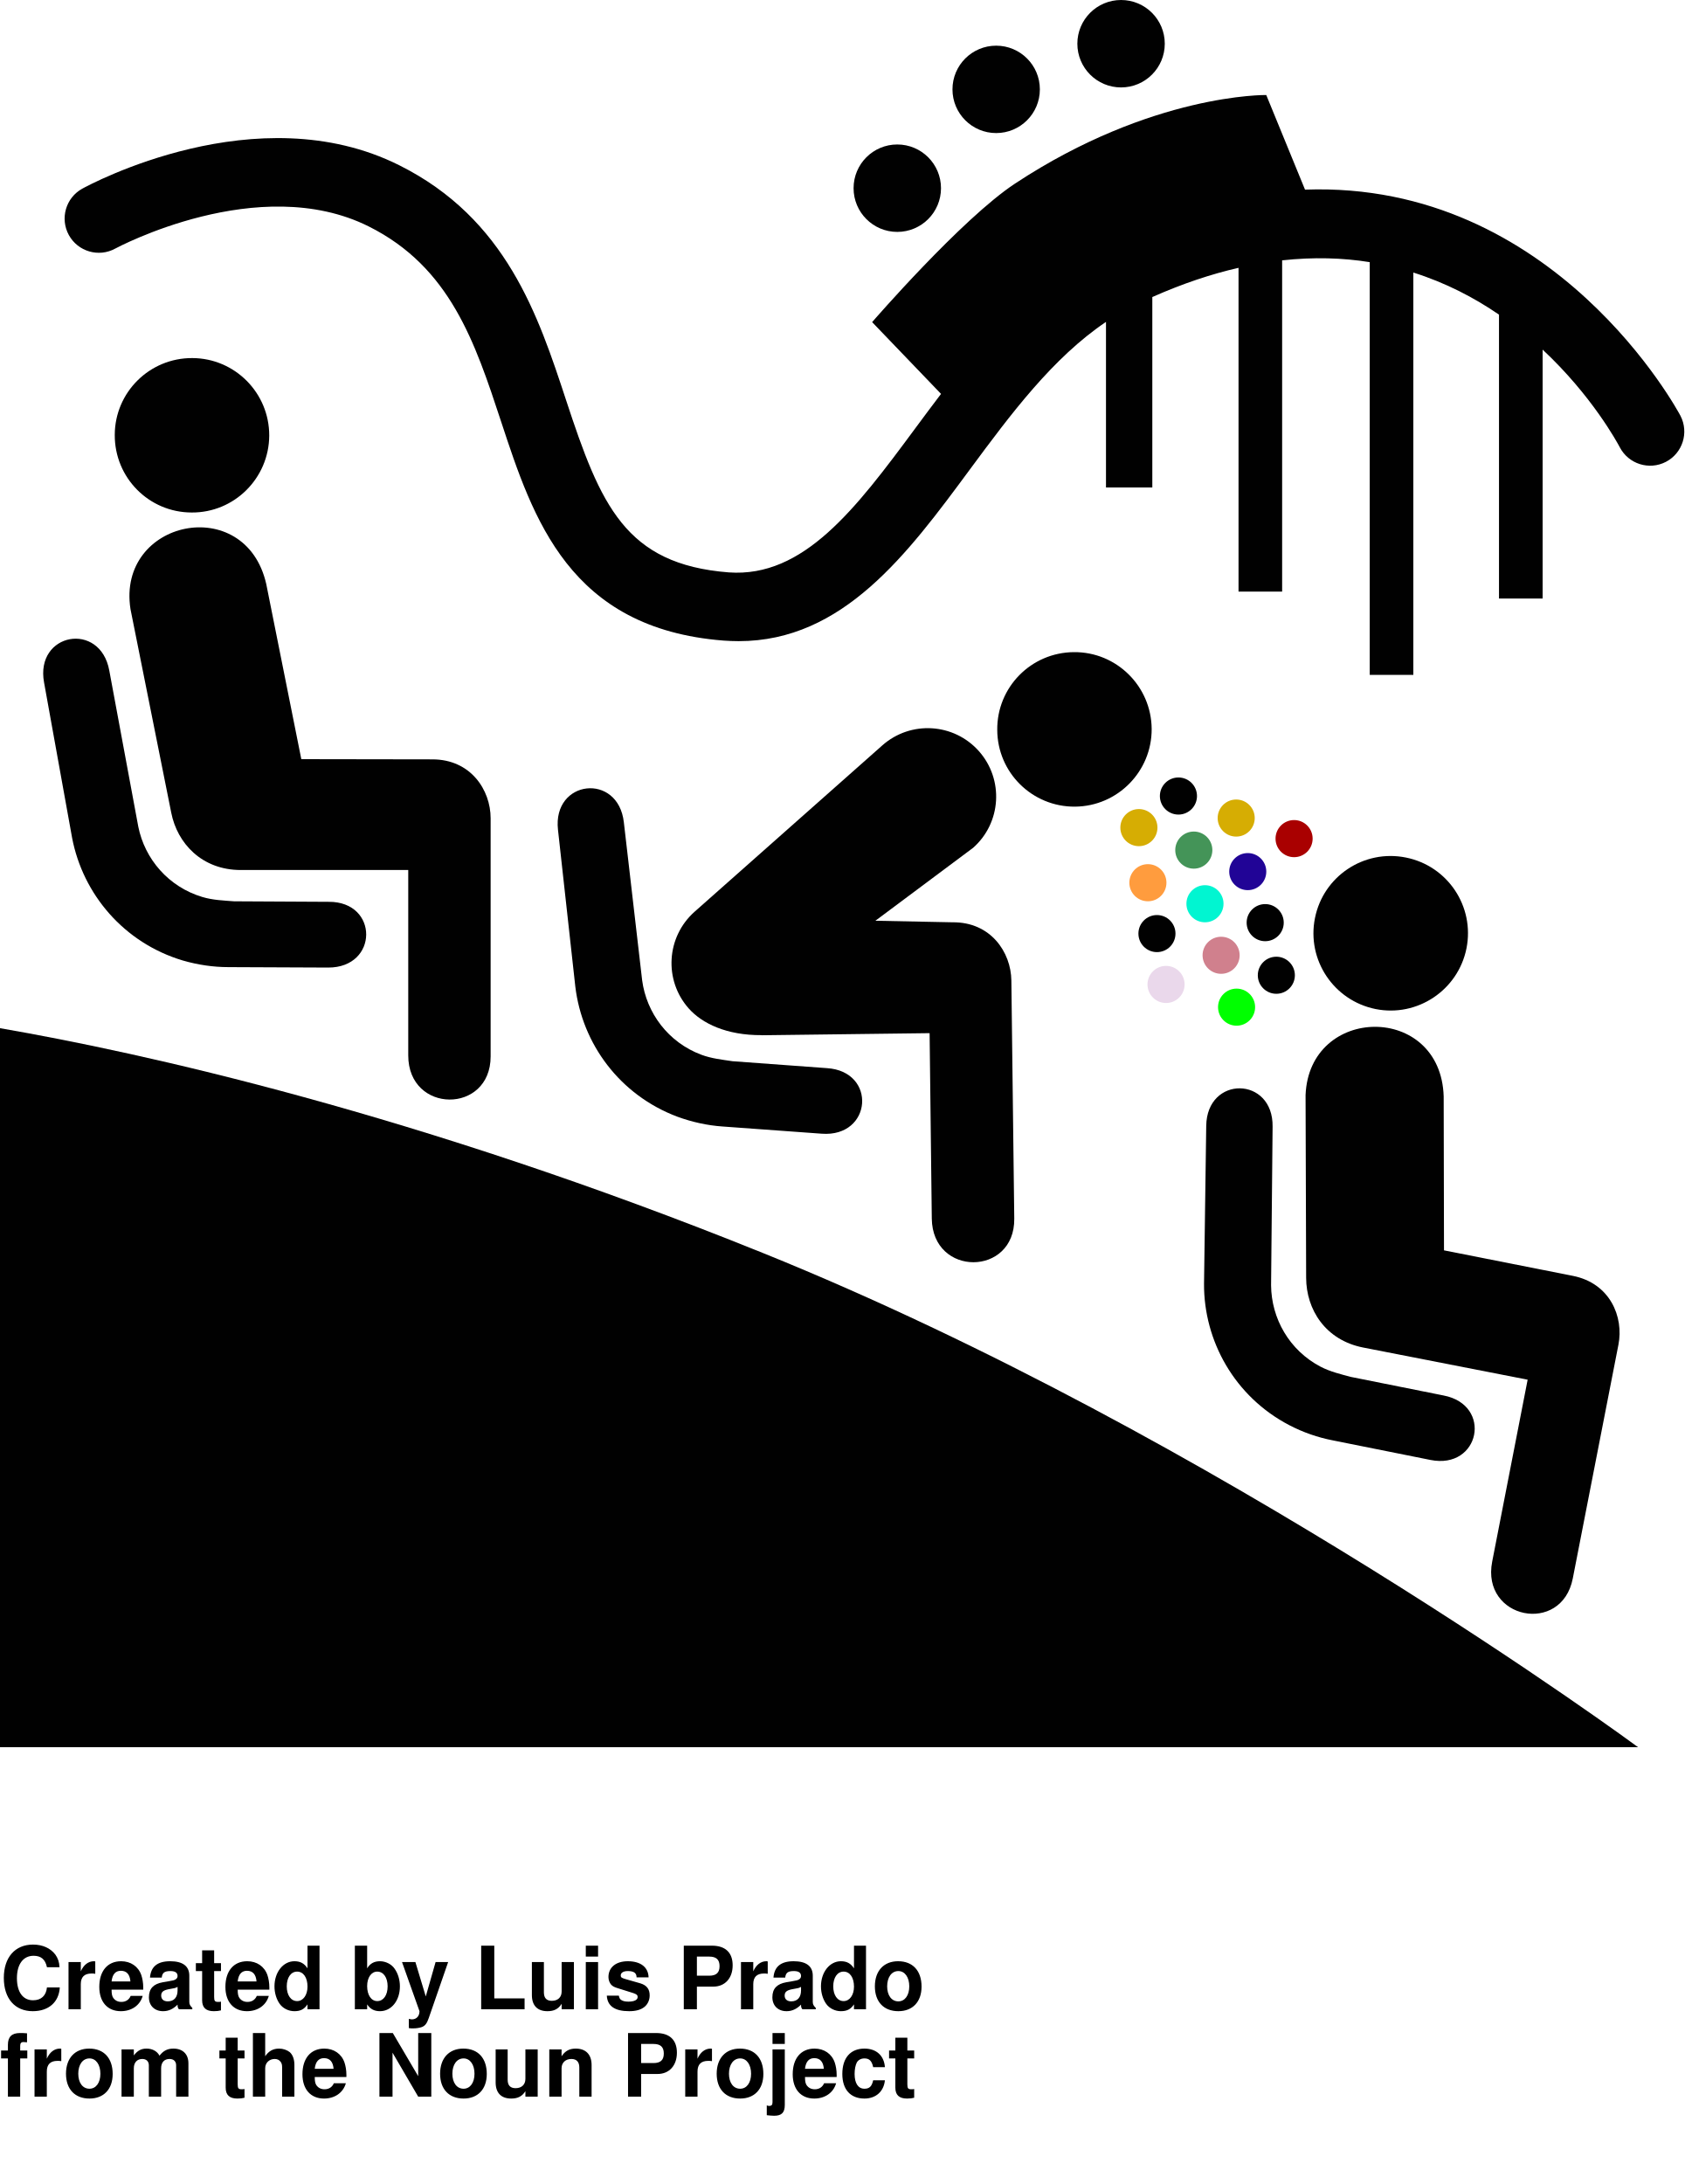
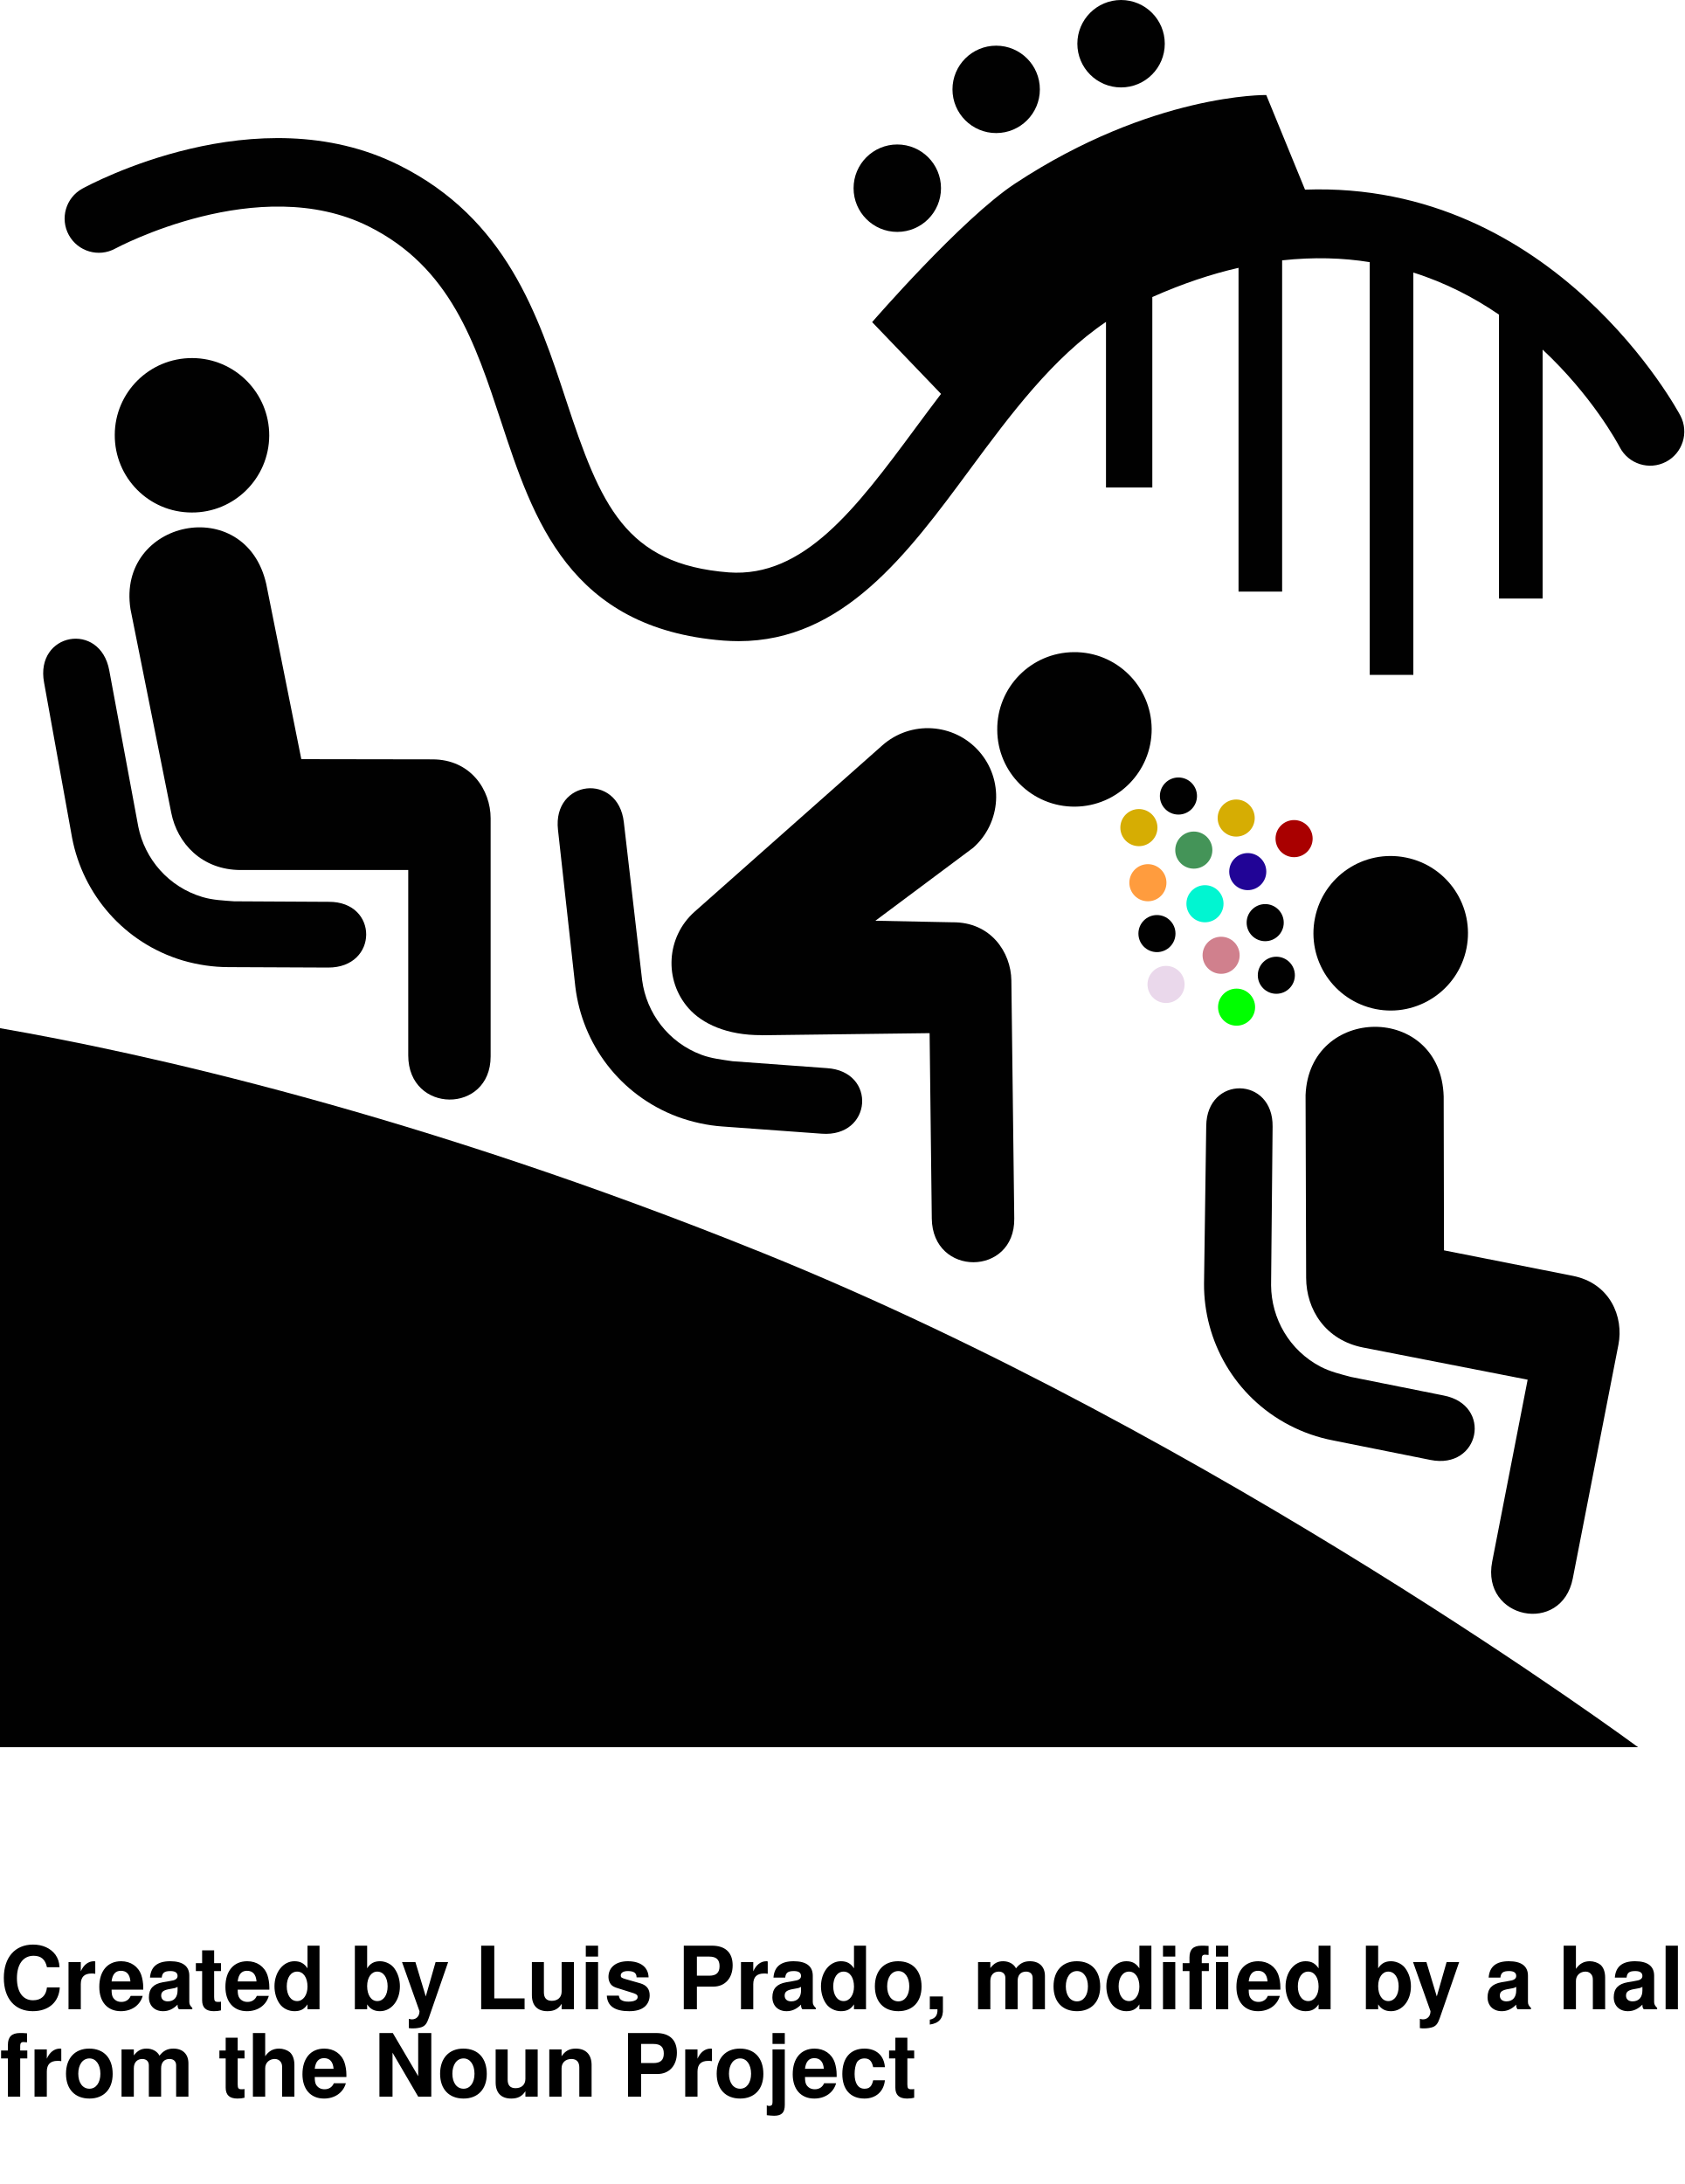
<svg xmlns="http://www.w3.org/2000/svg" version="1.1" x="0px" y="0px" viewBox="0 0 96.41 125" enable-background="new 0 0 96.41 100" xml:space="preserve">
  <g>
    <path fill="#010101" d="M7.469,34.863c-0.798-5.117,6.582-6.673,7.771-1.439l2.007,10.026l7.506,0.012   c2.189,0,3.331,1.75,3.331,3.373v13.628c0,3.313-4.716,3.292-4.716-0.058c0-3.106,0-10.61,0-10.61h-9.585   c-2.23,0-3.637-1.53-3.981-3.28L7.469,34.863z" />
    <path fill="#010101" d="M10.972,29.333c2.438,0.016,4.423-1.96,4.439-4.396c0.009-2.445-1.965-4.435-4.404-4.443   c-2.445-0.011-4.431,1.957-4.438,4.396C6.557,27.34,8.523,29.33,10.972,29.333z" />
    <path fill="#010101" d="M2.522,39.062c-0.525-2.85,3.218-3.528,3.734-0.682l1.66,8.936c0.374,1.856,1.732,3.445,3.67,4.024   c0.601,0.179,1.217,0.2,1.812,0.246l5.415,0.029c2.879-0.021,2.86,3.776-0.033,3.763l-5.7-0.025c-0.864,0-1.75-0.128-2.618-0.38   c-3.371-1.009-5.717-3.793-6.335-7.019L2.522,39.062z" />
    <path fill="#010101" d="M74.731,62.682c0.201-5.177,7.744-5.282,7.906,0.075l0.018,8.806l7.362,1.457   c2.149,0.419,2.936,2.356,2.622,3.945l-2.612,13.376c-0.635,3.255-5.256,2.329-4.614-0.961c0.599-3.056,2.03-10.414,2.03-10.414   l-9.407-1.839c-2.187-0.426-3.267-2.198-3.272-3.989L74.731,62.682z" />
    <path fill="#010101" d="M78.738,57.752c2.391,0.479,4.724-1.081,5.204-3.474c0.477-2.395-1.073-4.72-3.471-5.198   c-2.395-0.482-4.724,1.07-5.202,3.464C74.787,54.94,76.343,57.268,78.738,57.752z" />
    <path fill="#010101" d="M69.045,64.433c0.042-2.891,3.842-2.84,3.799,0.051l-0.087,9.079c0.016,1.895,1.037,3.718,2.833,4.659   c0.552,0.287,1.152,0.429,1.731,0.584l5.306,1.063c2.83,0.54,2.084,4.259-0.748,3.69l-5.584-1.119   c-0.86-0.167-1.697-0.454-2.505-0.876c-3.116-1.63-4.887-4.809-4.871-8.089L69.045,64.433z" />
    <circle fill="#d6ad03" cx="65.191" cy="47.368" r="1.062" />
    <circle fill="#ff9c3e" cx="65.706" cy="50.522" r="1.062" />
    <circle fill="#010101" cx="66.224" cy="53.433" r="1.061" />
    <circle fill="#ead8eb" cx="66.745" cy="56.344" r="1.062" />
    <circle fill="#d6ad03" cx="70.76" cy="46.821" r="1.061" />
    <circle fill="#449458" cx="68.334" cy="48.655" r="1.062" />
    <circle fill="#010101" cx="67.454" cy="45.56" r="1.062" />
    <circle fill="#210496" cx="71.422" cy="49.886" r="1.061" />
    <circle fill="#a90000" cx="74.074" cy="47.998" r="1.062" />
    <circle fill="#01f5d1" cx="68.973" cy="51.725" r="1.062" />
    <circle fill="#d0808d" cx="69.897" cy="54.675" r="1.061" />
    <circle fill="#010101" cx="72.42" cy="52.807" r="1.062" />
    <circle fill="#00ff00" cx="70.782" cy="57.644" r="1.061" />
    <circle fill="#010101" cx="73.058" cy="55.818" r="1.061" />
    <path fill="#010101" d="M0,100h93.764c0,0-24.045-17.768-50.11-28.292C23.806,63.695,8.031,60.237,0,58.847V100z" />
    <path fill="#010101" d="M61.535,46.168c2.439-0.021,4.401-2.017,4.387-4.454c-0.021-2.443-2.018-4.414-4.455-4.389   c-2.448,0.018-4.409,2.013-4.384,4.451C57.092,44.223,59.09,46.188,61.535,46.168z" />
    <path fill="#010101" d="M31.939,47.492c-0.321-2.875,3.451-3.293,3.771-0.422l1.046,9.031c0.248,1.874,1.492,3.556,3.385,4.265   c0.581,0.219,1.197,0.283,1.79,0.372l5.398,0.396c2.877,0.178,2.599,3.966-0.291,3.753l-5.681-0.413   c-0.858-0.059-1.736-0.25-2.583-0.56c-3.304-1.24-5.448-4.174-5.842-7.44L31.939,47.492z" />
    <path fill="#010101" d="M57.891,56.118c-0.021-1.622-1.186-3.357-3.371-3.331l-4.412-0.089l5.594-4.175   c1.62-1.432,1.767-3.91,0.333-5.529c-1.436-1.616-3.908-1.769-5.531-0.332l-10.748,9.522c-1.618,1.44-1.769,3.916-0.333,5.534   c0.767,0.866,2.178,1.54,4.164,1.528c0.016,0,0.025,0.006,0.039,0.006l9.585-0.12c0,0,0.093,7.508,0.125,10.611   c0.043,3.351,4.757,3.315,4.721,0.006L57.891,56.118z" />
    <path fill="#010101" d="M96.191,23.798c-0.088-0.167-7.169-13.464-21.491-12.944l-2.219-5.416c0,0-6.529-0.106-14.382,5.07   c-3.06,2.019-8.178,7.928-8.178,7.928l3.944,4.108c-0.51,0.672-1.012,1.344-1.496,2c-3.394,4.592-6.37,8.523-10.652,8.217   c-5.938-0.463-7.341-3.865-9.308-9.839c-1.604-4.876-3.424-10.398-9.554-13.463c-8.143-4.075-17.739,1.116-18.145,1.339   c-0.945,0.521-1.288,1.708-0.769,2.656c0.519,0.943,1.709,1.294,2.656,0.773c0.082-0.041,8.215-4.41,14.506-1.269   c4.671,2.334,6.086,6.634,7.585,11.185c1.825,5.543,3.896,11.829,12.724,12.52c0.294,0.021,0.581,0.033,0.868,0.033   c5.979,0,9.668-4.993,13.238-9.829c2.329-3.15,4.733-6.382,7.789-8.443V27.9h2.652V17.001c1.732-0.769,3.377-1.317,4.935-1.672   v18.53h2.496V14.901c1.798-0.196,3.474-0.146,5.014,0.103v23.624H80.9V15.599c1.859,0.587,3.491,1.44,4.903,2.409v16.248H88.3   V20.01c2.816,2.629,4.271,5.313,4.419,5.592c0.496,0.953,1.678,1.331,2.639,0.831C96.312,25.936,96.687,24.759,96.191,23.798z" />
    <circle fill="#010101" cx="51.361" cy="10.771" r="2.502" />
    <circle fill="#010101" cx="57.021" cy="5.115" r="2.501" />
    <circle fill="#010101" cx="64.17" cy="2.502" r="2.502" />
  </g>
-   <text x="0" y="115" fill="#000000" font-size="5px" font-weight="bold" font-family="'Helvetica Neue', Helvetica, Arial-Unicode, Arial, Sans-serif">Created by Luis Prado</text>
+   <text x="0" y="115" fill="#000000" font-size="5px" font-weight="bold" font-family="'Helvetica Neue', Helvetica, Arial-Unicode, Arial, Sans-serif">Created by Luis Prado, modified by a half Norwegian</text>
  <text x="0" y="120" fill="#000000" font-size="5px" font-weight="bold" font-family="'Helvetica Neue', Helvetica, Arial-Unicode, Arial, Sans-serif">from the Noun Project</text>
</svg>
